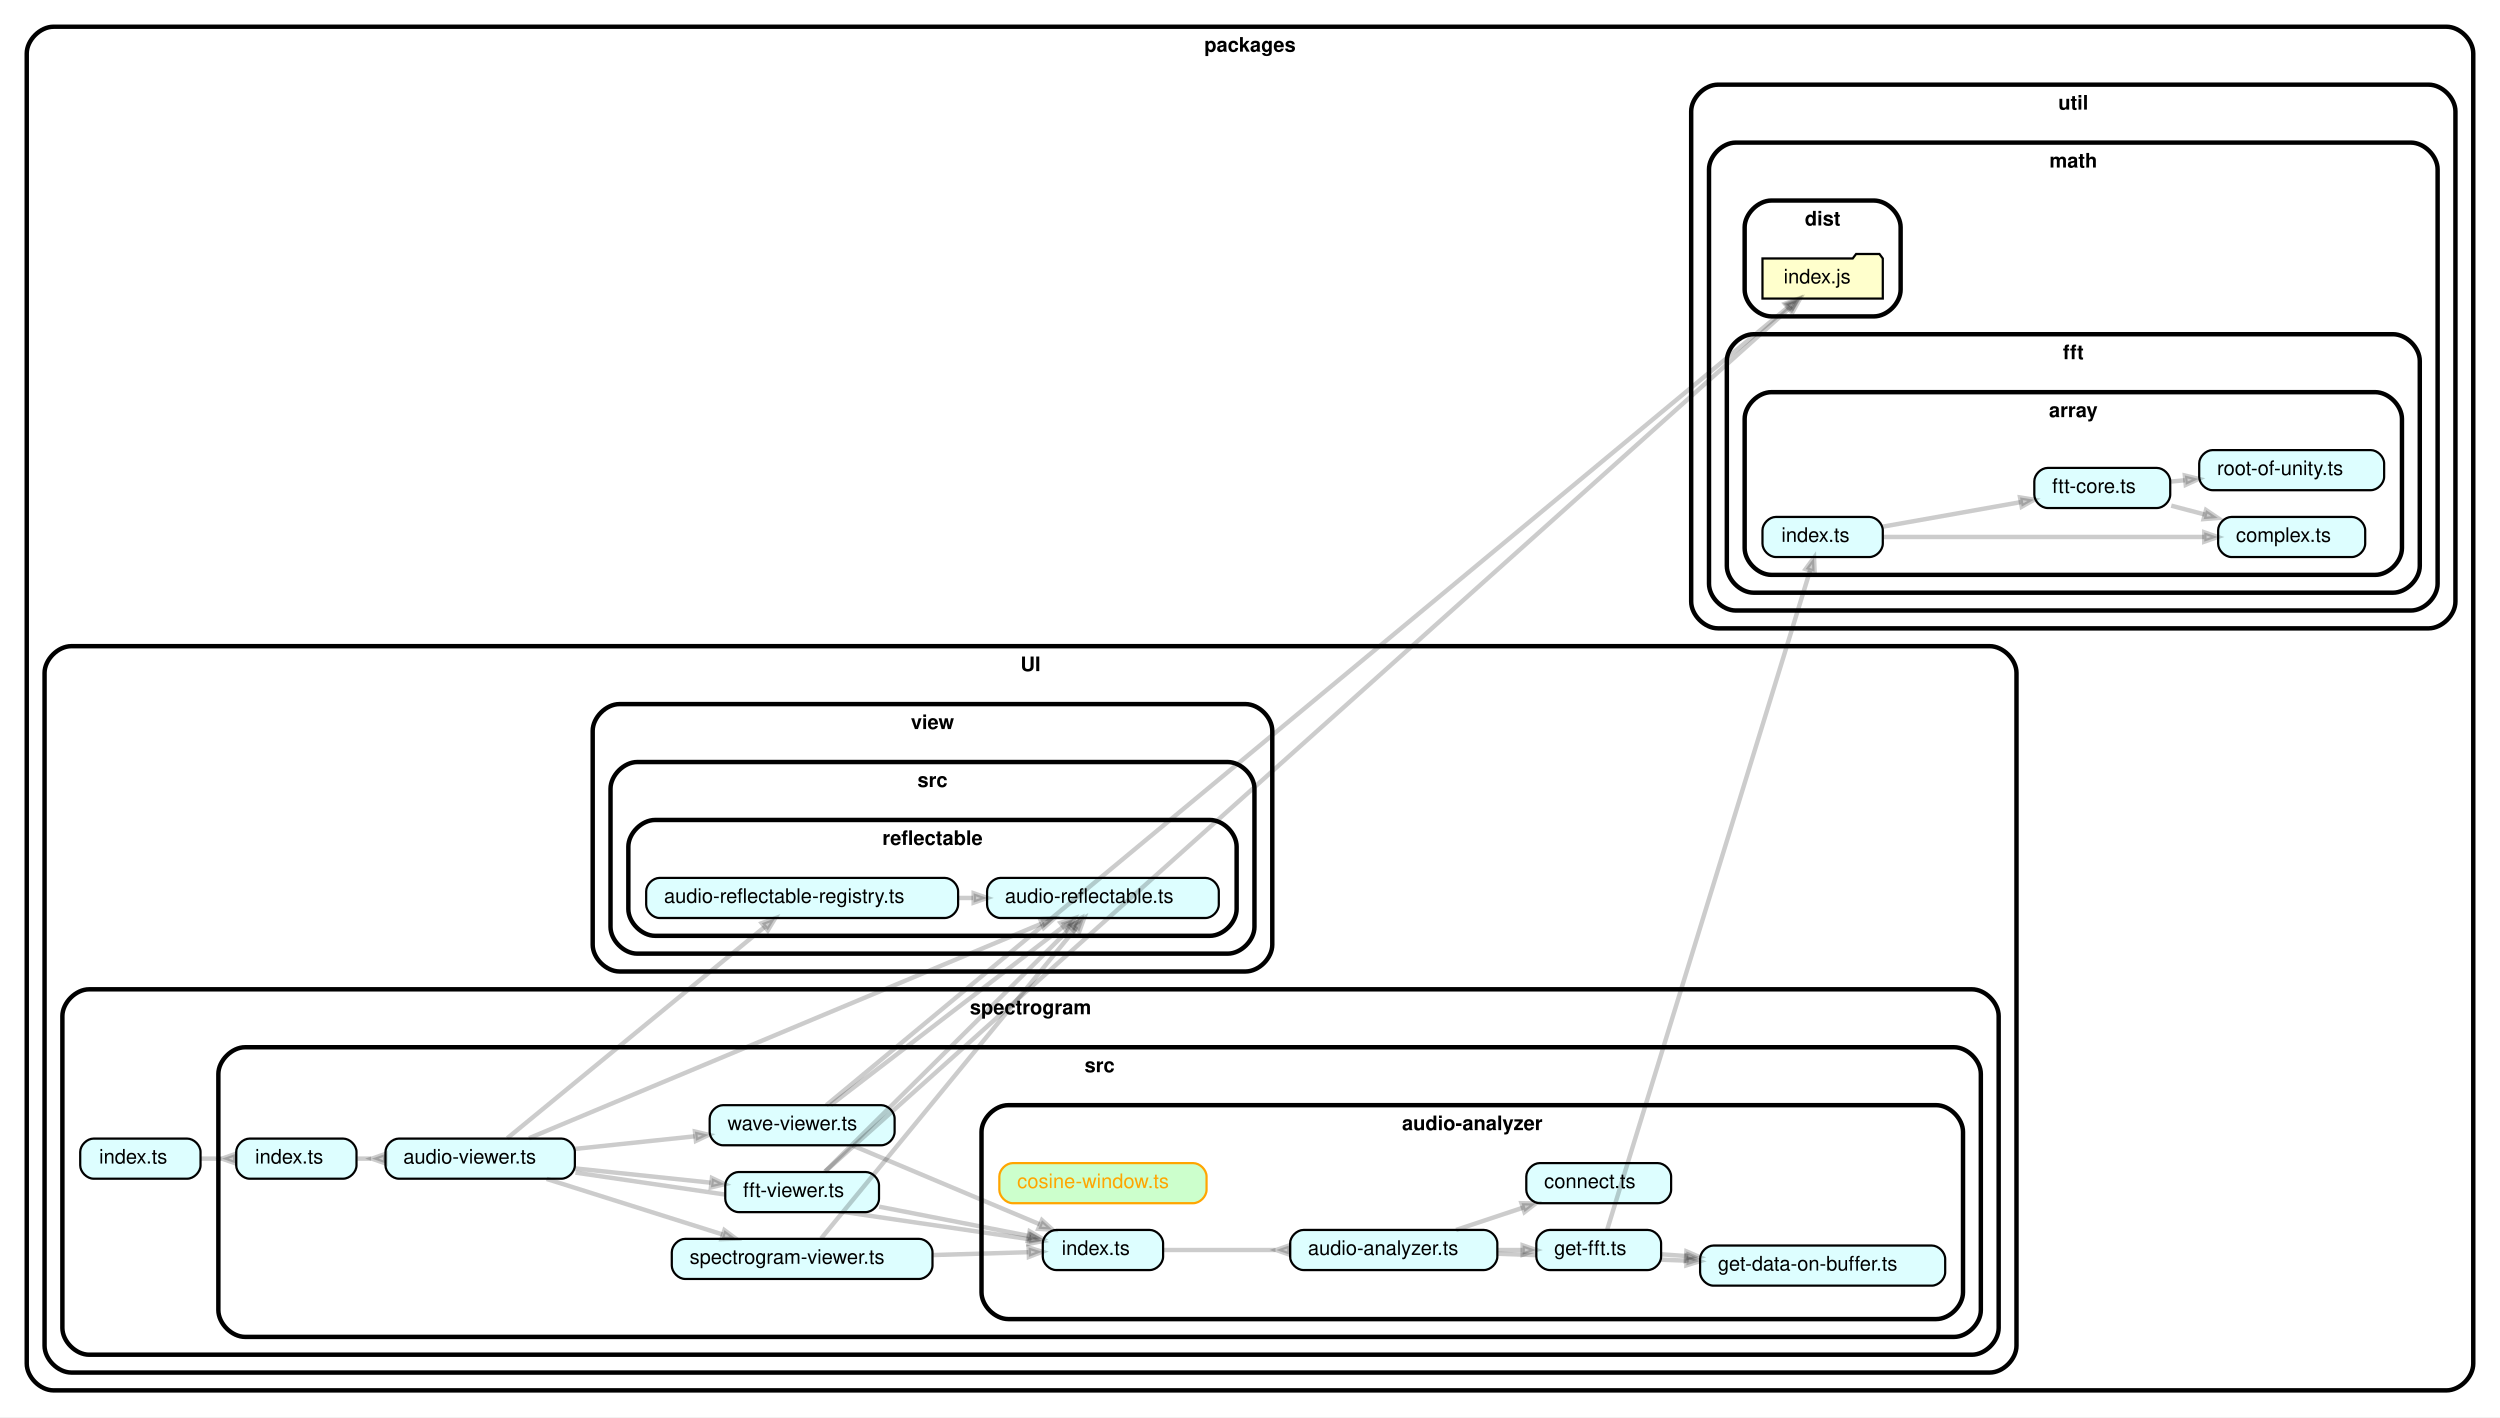
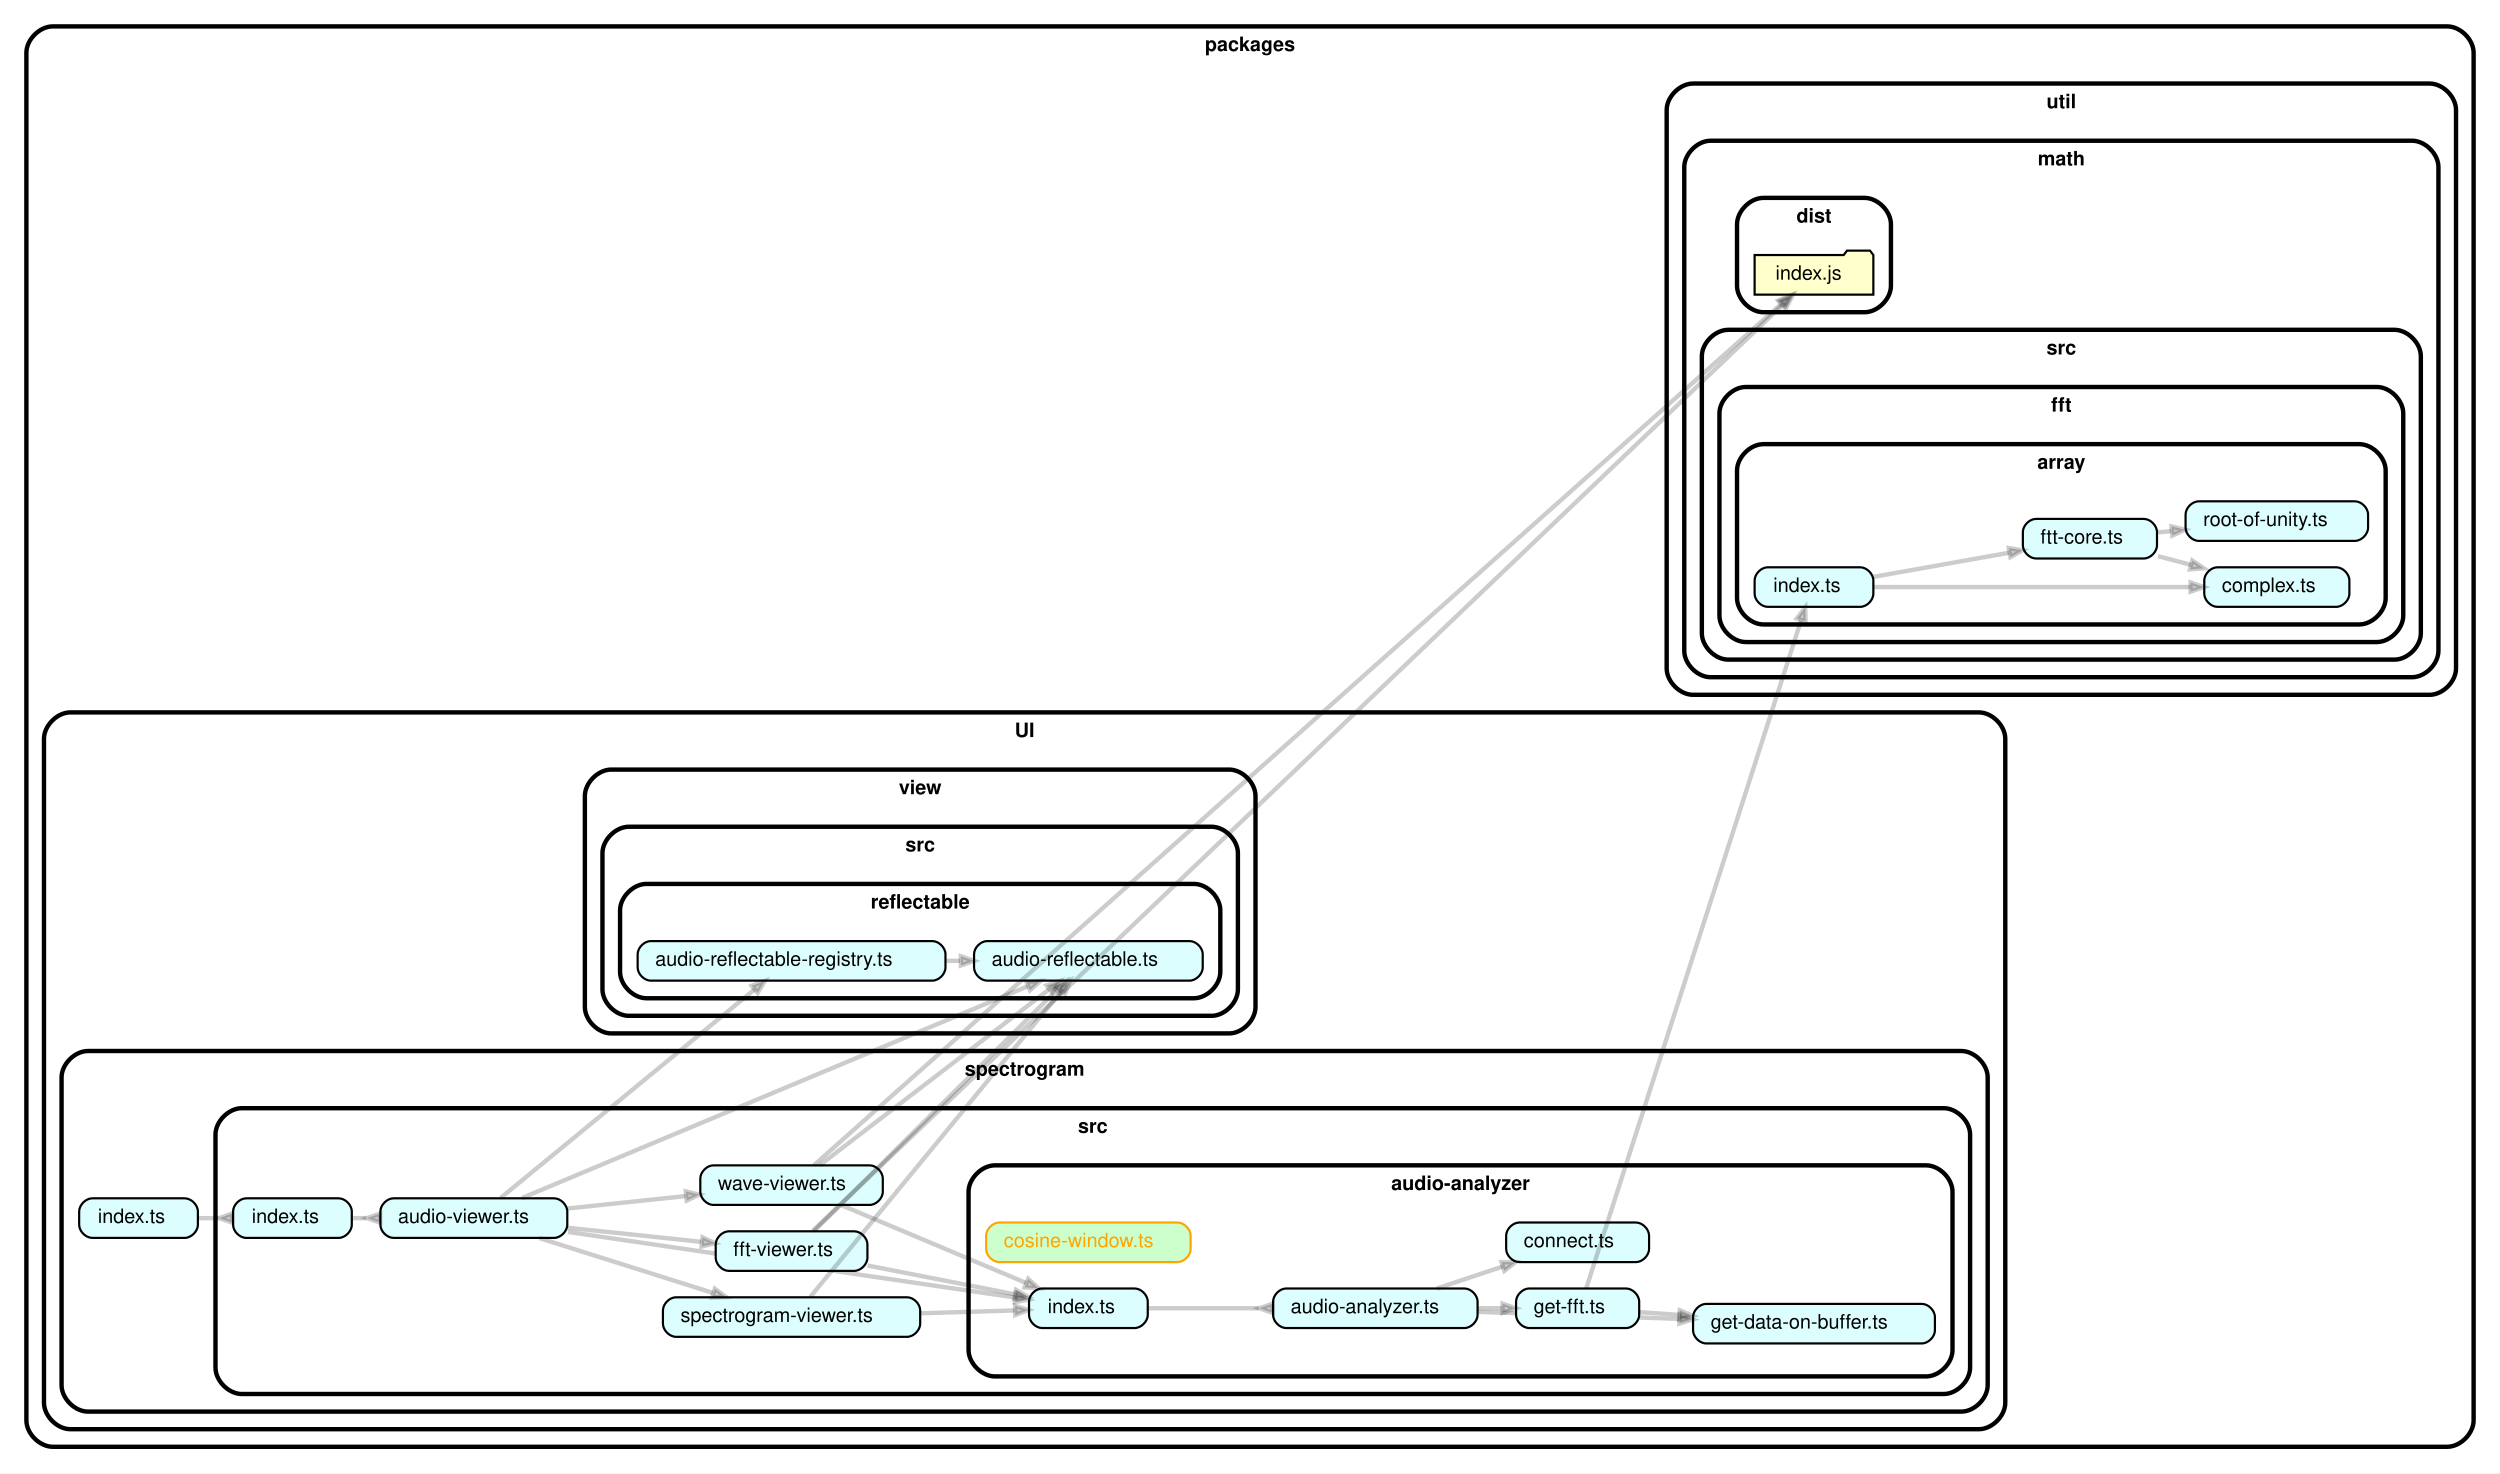
- <svg xmlns="http://www.w3.org/2000/svg" xmlns:xlink="http://www.w3.org/1999/xlink" width="1122pt" height="636pt" viewBox="0.00 0.00 1122.00 636.00">
-   <g id="graph0" class="graph" transform="scale(1 1) rotate(0) translate(4 632)">
-     <polygon fill="white" stroke="transparent" points="-4,4 -4,-632 1118,-632 1118,4 -4,4" />
+ <svg xmlns="http://www.w3.org/2000/svg" xmlns:xlink="http://www.w3.org/1999/xlink" width="1137pt" height="670pt" viewBox="0.00 0.00 1137.00 670.00">
+   <g id="graph0" class="graph" transform="scale(1 1) rotate(0) translate(4 666)">
+     <polygon fill="white" stroke="transparent" points="-4,4 -4,-666 1133,-666 1133,4 -4,4" />
    <g id="clust1" class="cluster">
-       <path fill="#ffffff" stroke="black" stroke-width="2" d="M20,-8C20,-8 1094,-8 1094,-8 1100,-8 1106,-14 1106,-20 1106,-20 1106,-608 1106,-608 1106,-614 1100,-620 1094,-620 1094,-620 20,-620 20,-620 14,-620 8,-614 8,-608 8,-608 8,-20 8,-20 8,-14 14,-8 20,-8" />
-       <text text-anchor="middle" x="557" y="-608.8" font-family="Helvetica,sans-Serif" font-weight="bold" font-size="9.00">packages</text>
+       <path fill="#ffffff" stroke="black" stroke-width="2" d="M20,-8C20,-8 1109,-8 1109,-8 1115,-8 1121,-14 1121,-20 1121,-20 1121,-642 1121,-642 1121,-648 1115,-654 1109,-654 1109,-654 20,-654 20,-654 14,-654 8,-648 8,-642 8,-642 8,-20 8,-20 8,-14 14,-8 20,-8" />
+       <text text-anchor="middle" x="564.5" y="-642.8" font-family="Helvetica,sans-Serif" font-weight="bold" font-size="9.00">packages</text>
    </g>
    <g id="clust2" class="cluster">
-       <path fill="#ffffff" stroke="black" stroke-width="2" d="M28,-16C28,-16 889,-16 889,-16 895,-16 901,-22 901,-28 901,-28 901,-330 901,-330 901,-336 895,-342 889,-342 889,-342 28,-342 28,-342 22,-342 16,-336 16,-330 16,-330 16,-28 16,-28 16,-22 22,-16 28,-16" />
-       <text text-anchor="middle" x="458.5" y="-330.8" font-family="Helvetica,sans-Serif" font-weight="bold" font-size="9.00">UI</text>
+       <path fill="#ffffff" stroke="black" stroke-width="2" d="M28,-16C28,-16 896,-16 896,-16 902,-16 908,-22 908,-28 908,-28 908,-330 908,-330 908,-336 902,-342 896,-342 896,-342 28,-342 28,-342 22,-342 16,-336 16,-330 16,-330 16,-28 16,-28 16,-22 22,-16 28,-16" />
+       <text text-anchor="middle" x="462" y="-330.8" font-family="Helvetica,sans-Serif" font-weight="bold" font-size="9.00">UI</text>
    </g>
    <g id="clust3" class="cluster">
-       <path fill="#ffffff" stroke="black" stroke-width="2" d="M36,-24C36,-24 881,-24 881,-24 887,-24 893,-30 893,-36 893,-36 893,-176 893,-176 893,-182 887,-188 881,-188 881,-188 36,-188 36,-188 30,-188 24,-182 24,-176 24,-176 24,-36 24,-36 24,-30 30,-24 36,-24" />
-       <text text-anchor="middle" x="458.5" y="-176.8" font-family="Helvetica,sans-Serif" font-weight="bold" font-size="9.00">spectrogram</text>
+       <path fill="#ffffff" stroke="black" stroke-width="2" d="M36,-24C36,-24 888,-24 888,-24 894,-24 900,-30 900,-36 900,-36 900,-176 900,-176 900,-182 894,-188 888,-188 888,-188 36,-188 36,-188 30,-188 24,-182 24,-176 24,-176 24,-36 24,-36 24,-30 30,-24 36,-24" />
+       <text text-anchor="middle" x="462" y="-176.8" font-family="Helvetica,sans-Serif" font-weight="bold" font-size="9.00">spectrogram</text>
    </g>
    <g id="clust4" class="cluster">
-       <path fill="#ffffff" stroke="black" stroke-width="2" d="M106,-32C106,-32 873,-32 873,-32 879,-32 885,-38 885,-44 885,-44 885,-150 885,-150 885,-156 879,-162 873,-162 873,-162 106,-162 106,-162 100,-162 94,-156 94,-150 94,-150 94,-44 94,-44 94,-38 100,-32 106,-32" />
-       <text text-anchor="middle" x="489.5" y="-150.8" font-family="Helvetica,sans-Serif" font-weight="bold" font-size="9.00">src</text>
+       <path fill="#ffffff" stroke="black" stroke-width="2" d="M106,-32C106,-32 880,-32 880,-32 886,-32 892,-38 892,-44 892,-44 892,-150 892,-150 892,-156 886,-162 880,-162 880,-162 106,-162 106,-162 100,-162 94,-156 94,-150 94,-150 94,-44 94,-44 94,-38 100,-32 106,-32" />
+       <text text-anchor="middle" x="493" y="-150.8" font-family="Helvetica,sans-Serif" font-weight="bold" font-size="9.00">src</text>
    </g>
    <g id="clust5" class="cluster">
-       <path fill="#ffffff" stroke="black" stroke-width="2" d="M448.5,-40C448.5,-40 865,-40 865,-40 871,-40 877,-46 877,-52 877,-52 877,-124 877,-124 877,-130 871,-136 865,-136 865,-136 448.5,-136 448.5,-136 442.5,-136 436.5,-130 436.5,-124 436.5,-124 436.5,-52 436.5,-52 436.5,-46 442.5,-40 448.5,-40" />
-       <text text-anchor="middle" x="656.75" y="-124.8" font-family="Helvetica,sans-Serif" font-weight="bold" font-size="9.00">audio-analyzer</text>
+       <path fill="#ffffff" stroke="black" stroke-width="2" d="M448.5,-40C448.5,-40 872,-40 872,-40 878,-40 884,-46 884,-52 884,-52 884,-124 884,-124 884,-130 878,-136 872,-136 872,-136 448.5,-136 448.5,-136 442.5,-136 436.5,-130 436.5,-124 436.5,-124 436.5,-52 436.5,-52 436.5,-46 442.5,-40 448.5,-40" />
+       <text text-anchor="middle" x="660.25" y="-124.8" font-family="Helvetica,sans-Serif" font-weight="bold" font-size="9.00">audio-analyzer</text>
    </g>
    <g id="clust6" class="cluster">
      <path fill="#ffffff" stroke="black" stroke-width="2" d="M274,-196C274,-196 555,-196 555,-196 561,-196 567,-202 567,-208 567,-208 567,-304 567,-304 567,-310 561,-316 555,-316 555,-316 274,-316 274,-316 268,-316 262,-310 262,-304 262,-304 262,-208 262,-208 262,-202 268,-196 274,-196" />
      <text text-anchor="middle" x="414.5" y="-304.8" font-family="Helvetica,sans-Serif" font-weight="bold" font-size="9.00">view</text>
    </g>
    <g id="clust7" class="cluster">
      <path fill="#ffffff" stroke="black" stroke-width="2" d="M282,-204C282,-204 547,-204 547,-204 553,-204 559,-210 559,-216 559,-216 559,-278 559,-278 559,-284 553,-290 547,-290 547,-290 282,-290 282,-290 276,-290 270,-284 270,-278 270,-278 270,-216 270,-216 270,-210 276,-204 282,-204" />
      <text text-anchor="middle" x="414.5" y="-278.8" font-family="Helvetica,sans-Serif" font-weight="bold" font-size="9.00">src</text>
    </g>
    <g id="clust8" class="cluster">
      <path fill="#ffffff" stroke="black" stroke-width="2" d="M290,-212C290,-212 539,-212 539,-212 545,-212 551,-218 551,-224 551,-224 551,-252 551,-252 551,-258 545,-264 539,-264 539,-264 290,-264 290,-264 284,-264 278,-258 278,-252 278,-252 278,-224 278,-224 278,-218 284,-212 290,-212" />
      <text text-anchor="middle" x="414.5" y="-252.8" font-family="Helvetica,sans-Serif" font-weight="bold" font-size="9.00">reflectable</text>
    </g>
    <g id="clust9" class="cluster">
-       <path fill="#ffffff" stroke="black" stroke-width="2" d="M767,-350C767,-350 1086,-350 1086,-350 1092,-350 1098,-356 1098,-362 1098,-362 1098,-582 1098,-582 1098,-588 1092,-594 1086,-594 1086,-594 767,-594 767,-594 761,-594 755,-588 755,-582 755,-582 755,-362 755,-362 755,-356 761,-350 767,-350" />
-       <text text-anchor="middle" x="926.5" y="-582.8" font-family="Helvetica,sans-Serif" font-weight="bold" font-size="9.00">util</text>
+       <path fill="#ffffff" stroke="black" stroke-width="2" d="M766,-350C766,-350 1101,-350 1101,-350 1107,-350 1113,-356 1113,-362 1113,-362 1113,-616 1113,-616 1113,-622 1107,-628 1101,-628 1101,-628 766,-628 766,-628 760,-628 754,-622 754,-616 754,-616 754,-362 754,-362 754,-356 760,-350 766,-350" />
+       <text text-anchor="middle" x="933.5" y="-616.8" font-family="Helvetica,sans-Serif" font-weight="bold" font-size="9.00">util</text>
    </g>
    <g id="clust10" class="cluster">
-       <path fill="#ffffff" stroke="black" stroke-width="2" d="M775,-358C775,-358 1078,-358 1078,-358 1084,-358 1090,-364 1090,-370 1090,-370 1090,-556 1090,-556 1090,-562 1084,-568 1078,-568 1078,-568 775,-568 775,-568 769,-568 763,-562 763,-556 763,-556 763,-370 763,-370 763,-364 769,-358 775,-358" />
-       <text text-anchor="middle" x="926.5" y="-556.8" font-family="Helvetica,sans-Serif" font-weight="bold" font-size="9.00">math</text>
+       <path fill="#ffffff" stroke="black" stroke-width="2" d="M774,-358C774,-358 1093,-358 1093,-358 1099,-358 1105,-364 1105,-370 1105,-370 1105,-590 1105,-590 1105,-596 1099,-602 1093,-602 1093,-602 774,-602 774,-602 768,-602 762,-596 762,-590 762,-590 762,-370 762,-370 762,-364 768,-358 774,-358" />
+       <text text-anchor="middle" x="933.5" y="-590.8" font-family="Helvetica,sans-Serif" font-weight="bold" font-size="9.00">math</text>
    </g>
    <g id="clust11" class="cluster">
-       <path fill="#ffffff" stroke="black" stroke-width="2" d="M791,-490C791,-490 837,-490 837,-490 843,-490 849,-496 849,-502 849,-502 849,-530 849,-530 849,-536 843,-542 837,-542 837,-542 791,-542 791,-542 785,-542 779,-536 779,-530 779,-530 779,-502 779,-502 779,-496 785,-490 791,-490" />
-       <text text-anchor="middle" x="814" y="-530.8" font-family="Helvetica,sans-Serif" font-weight="bold" font-size="9.00">dist</text>
+       <path fill="#ffffff" stroke="black" stroke-width="2" d="M798,-524C798,-524 844,-524 844,-524 850,-524 856,-530 856,-536 856,-536 856,-564 856,-564 856,-570 850,-576 844,-576 844,-576 798,-576 798,-576 792,-576 786,-570 786,-564 786,-564 786,-536 786,-536 786,-530 792,-524 798,-524" />
+       <text text-anchor="middle" x="821" y="-564.8" font-family="Helvetica,sans-Serif" font-weight="bold" font-size="9.00">dist</text>
    </g>
    <g id="clust12" class="cluster">
-       <path fill="#ffffff" stroke="black" stroke-width="2" d="M783,-366C783,-366 1070,-366 1070,-366 1076,-366 1082,-372 1082,-378 1082,-378 1082,-470 1082,-470 1082,-476 1076,-482 1070,-482 1070,-482 783,-482 783,-482 777,-482 771,-476 771,-470 771,-470 771,-378 771,-378 771,-372 777,-366 783,-366" />
-       <text text-anchor="middle" x="926.5" y="-470.8" font-family="Helvetica,sans-Serif" font-weight="bold" font-size="9.00">fft</text>
+       <path fill="#ffffff" stroke="black" stroke-width="2" d="M782,-366C782,-366 1085,-366 1085,-366 1091,-366 1097,-372 1097,-378 1097,-378 1097,-504 1097,-504 1097,-510 1091,-516 1085,-516 1085,-516 782,-516 782,-516 776,-516 770,-510 770,-504 770,-504 770,-378 770,-378 770,-372 776,-366 782,-366" />
+       <text text-anchor="middle" x="933.5" y="-504.8" font-family="Helvetica,sans-Serif" font-weight="bold" font-size="9.00">src</text>
    </g>
    <g id="clust13" class="cluster">
-       <path fill="#ffffff" stroke="black" stroke-width="2" d="M791,-374C791,-374 1062,-374 1062,-374 1068,-374 1074,-380 1074,-386 1074,-386 1074,-444 1074,-444 1074,-450 1068,-456 1062,-456 1062,-456 791,-456 791,-456 785,-456 779,-450 779,-444 779,-444 779,-386 779,-386 779,-380 785,-374 791,-374" />
-       <text text-anchor="middle" x="926.5" y="-444.8" font-family="Helvetica,sans-Serif" font-weight="bold" font-size="9.00">array</text>
+       <path fill="#ffffff" stroke="black" stroke-width="2" d="M790,-374C790,-374 1077,-374 1077,-374 1083,-374 1089,-380 1089,-386 1089,-386 1089,-478 1089,-478 1089,-484 1083,-490 1077,-490 1077,-490 790,-490 790,-490 784,-490 778,-484 778,-478 778,-478 778,-386 778,-386 778,-380 784,-374 790,-374" />
+       <text text-anchor="middle" x="933.5" y="-478.8" font-family="Helvetica,sans-Serif" font-weight="bold" font-size="9.00">fft</text>
+     </g>
+     <g id="clust14" class="cluster">
+       <path fill="#ffffff" stroke="black" stroke-width="2" d="M798,-382C798,-382 1069,-382 1069,-382 1075,-382 1081,-388 1081,-394 1081,-394 1081,-452 1081,-452 1081,-458 1075,-464 1069,-464 1069,-464 798,-464 798,-464 792,-464 786,-458 786,-452 786,-452 786,-394 786,-394 786,-388 792,-382 798,-382" />
+       <text text-anchor="middle" x="933.5" y="-452.8" font-family="Helvetica,sans-Serif" font-weight="bold" font-size="9.00">array</text>
    </g>
    <g id="node1" class="node">
      <g id="a_node1">
        <a xlink:href="packages/UI/spectrogram/index.ts" xlink:title="index.ts">
          <path fill="#ddfeff" stroke="black" d="M80,-121C80,-121 38,-121 38,-121 35,-121 32,-118 32,-115 32,-115 32,-109 32,-109 32,-106 35,-103 38,-103 38,-103 80,-103 80,-103 83,-103 86,-106 86,-109 86,-109 86,-115 86,-115 86,-118 83,-121 80,-121" />
          <text text-anchor="start" x="40.5" y="-109.8" font-family="Helvetica,sans-Serif" font-size="9.00">index.ts</text>
        </a>
      </g>
    </g>
    <g id="node2" class="node">
      <g id="a_node2">
        <a xlink:href="packages/UI/spectrogram/src/index.ts" xlink:title="index.ts">
          <path fill="#ddfeff" stroke="black" d="M150,-121C150,-121 108,-121 108,-121 105,-121 102,-118 102,-115 102,-115 102,-109 102,-109 102,-106 105,-103 108,-103 108,-103 150,-103 150,-103 153,-103 156,-106 156,-109 156,-109 156,-115 156,-115 156,-118 153,-121 150,-121" />
          <text text-anchor="start" x="110.5" y="-109.8" font-family="Helvetica,sans-Serif" font-size="9.00">index.ts</text>
        </a>
      </g>
    </g>
    <g id="edge1" class="edge">
      <path fill="none" stroke="#000000" stroke-width="2" stroke-opacity="0.2" d="M86.1,-112C89.12,-112 92.23,-112 95.33,-112" />
      <polygon fill="#000000" fill-opacity="0.2" stroke="#000000" stroke-width="2" stroke-opacity="0.2" points="101.64,-114.1 95.64,-112 101.64,-109.9 101.64,-114.1" />
    </g>
    <g id="node10" class="node">
      <g id="a_node10">
        <a xlink:href="packages/UI/spectrogram/src/audio-viewer.ts" xlink:title="audio-viewer.ts">
          <path fill="#ddfeff" stroke="black" d="M248,-121C248,-121 175,-121 175,-121 172,-121 169,-118 169,-115 169,-115 169,-109 169,-109 169,-106 172,-103 175,-103 175,-103 248,-103 248,-103 251,-103 254,-106 254,-109 254,-109 254,-115 254,-115 254,-118 251,-121 248,-121" />
          <text text-anchor="start" x="177" y="-109.8" font-family="Helvetica,sans-Serif" font-size="9.00">audio-viewer.ts</text>
        </a>
      </g>
    </g>
    <g id="edge17" class="edge">
      <path fill="none" stroke="#000000" stroke-width="2" stroke-opacity="0.2" d="M156.36,-112C158.38,-112 160.45,-112 162.55,-112" />
      <polygon fill="#000000" fill-opacity="0.2" stroke="#000000" stroke-width="2" stroke-opacity="0.2" points="168.91,-114.1 162.91,-112 168.91,-109.9 168.91,-114.1" />
    </g>
    <g id="node3" class="node">
      <g id="a_node3">
        <a xlink:href="packages/UI/spectrogram/src/audio-analyzer/audio-analyzer.ts" xlink:title="audio-analyzer.ts">
          <path fill="#ddfeff" stroke="black" d="M662,-80C662,-80 581,-80 581,-80 578,-80 575,-77 575,-74 575,-74 575,-68 575,-68 575,-65 578,-62 581,-62 581,-62 662,-62 662,-62 665,-62 668,-65 668,-68 668,-68 668,-74 668,-74 668,-77 665,-80 662,-80" />
          <text text-anchor="start" x="583" y="-68.8" font-family="Helvetica,sans-Serif" font-size="9.00">audio-analyzer.ts</text>
        </a>
      </g>
    </g>
    <g id="node4" class="node">
      <g id="a_node4">
        <a xlink:href="packages/UI/spectrogram/src/audio-analyzer/connect.ts" xlink:title="connect.ts">
          <path fill="#ddfeff" stroke="black" d="M740,-110C740,-110 687,-110 687,-110 684,-110 681,-107 681,-104 681,-104 681,-98 681,-98 681,-95 684,-92 687,-92 687,-92 740,-92 740,-92 743,-92 746,-95 746,-98 746,-98 746,-104 746,-104 746,-107 743,-110 740,-110" />
          <text text-anchor="start" x="689" y="-98.8" font-family="Helvetica,sans-Serif" font-size="9.00">connect.ts</text>
        </a>
      </g>
    </g>
    <g id="edge2" class="edge">
      <path fill="none" stroke="#000000" stroke-width="2" stroke-opacity="0.2" d="M649.5,-80C658.94,-83.15 669.64,-86.71 679.51,-90" />
      <polygon fill="#000000" fill-opacity="0.2" stroke="#000000" stroke-width="2" stroke-opacity="0.2" points="678.85,-92 685.21,-91.9 680.18,-88.01 678.85,-92" />
    </g>
    <g id="node5" class="node">
      <g id="a_node5">
        <a xlink:href="packages/UI/spectrogram/src/audio-analyzer/get-data-on-buffer.ts" xlink:title="get-data-on-buffer.ts">
-           <path fill="#ddfeff" stroke="black" d="M863,-73C863,-73 765,-73 765,-73 762,-73 759,-70 759,-67 759,-67 759,-61 759,-61 759,-58 762,-55 765,-55 765,-55 863,-55 863,-55 866,-55 869,-58 869,-61 869,-61 869,-67 869,-67 869,-70 866,-73 863,-73" />
-           <text text-anchor="start" x="767" y="-61.8" font-family="Helvetica,sans-Serif" font-size="9.00">get-data-on-buffer.ts</text>
+           <path fill="#ddfeff" stroke="black" d="M870,-73C870,-73 772,-73 772,-73 769,-73 766,-70 766,-67 766,-67 766,-61 766,-61 766,-58 769,-55 772,-55 772,-55 870,-55 870,-55 873,-55 876,-58 876,-61 876,-61 876,-67 876,-67 876,-70 873,-73 870,-73" />
+           <text text-anchor="start" x="774" y="-61.8" font-family="Helvetica,sans-Serif" font-size="9.00">get-data-on-buffer.ts</text>
        </a>
      </g>
    </g>
    <g id="edge3" class="edge">
-       <path fill="none" stroke="#000000" stroke-width="2" stroke-opacity="0.2" d="M668.1,-69.31C693.55,-68.38 725.37,-67.22 752.8,-66.23" />
-       <polygon fill="#000000" fill-opacity="0.2" stroke="#000000" stroke-width="2" stroke-opacity="0.2" points="753.02,-68.32 758.94,-66 752.87,-64.12 753.02,-68.32" />
+       <path fill="none" stroke="#000000" stroke-width="2" stroke-opacity="0.2" d="M668.02,-69.37C695.33,-68.41 730.15,-67.19 759.68,-66.15" />
+       <polygon fill="#000000" fill-opacity="0.2" stroke="#000000" stroke-width="2" stroke-opacity="0.2" points="759.97,-68.24 765.89,-65.93 759.82,-64.05 759.97,-68.24" />
    </g>
    <g id="node6" class="node">
      <g id="a_node6">
        <a xlink:href="packages/UI/spectrogram/src/audio-analyzer/get-fft.ts" xlink:title="get-fft.ts">
          <path fill="#ddfeff" stroke="black" d="M735.5,-80C735.5,-80 691.5,-80 691.5,-80 688.5,-80 685.5,-77 685.5,-74 685.5,-74 685.5,-68 685.5,-68 685.5,-65 688.5,-62 691.5,-62 691.5,-62 735.5,-62 735.5,-62 738.5,-62 741.5,-65 741.5,-68 741.5,-68 741.5,-74 741.5,-74 741.5,-77 738.5,-80 735.5,-80" />
          <text text-anchor="start" x="693.5" y="-68.8" font-family="Helvetica,sans-Serif" font-size="9.00">get-fft.ts</text>
        </a>
      </g>
    </g>
    <g id="edge4" class="edge">
      <path fill="none" stroke="#000000" stroke-width="2" stroke-opacity="0.2" d="M668.03,-71C671.83,-71 675.62,-71 679.3,-71" />
      <polygon fill="#000000" fill-opacity="0.2" stroke="#000000" stroke-width="2" stroke-opacity="0.2" points="679.37,-73.1 685.37,-71 679.37,-68.9 679.37,-73.1" />
    </g>
    <g id="edge5" class="edge">
-       <path fill="none" stroke="#000000" stroke-width="2" stroke-opacity="0.2" d="M741.68,-69.07C745.19,-68.82 748.89,-68.56 752.68,-68.29" />
-       <polygon fill="#000000" fill-opacity="0.2" stroke="#000000" stroke-width="2" stroke-opacity="0.2" points="752.87,-70.38 758.71,-67.86 752.58,-66.19 752.87,-70.38" />
+       <path fill="none" stroke="#000000" stroke-width="2" stroke-opacity="0.2" d="M741.67,-69.2C747.26,-68.83 753.35,-68.42 759.58,-68.01" />
+       <polygon fill="#000000" fill-opacity="0.2" stroke="#000000" stroke-width="2" stroke-opacity="0.2" points="760.01,-70.09 765.86,-67.59 759.73,-65.89 760.01,-70.09" />
    </g>
    <g id="node8" class="node">
      <g id="a_node8">
-         <a xlink:href="packages/util/math/fft/array/index.ts" xlink:title="index.ts">
-           <path fill="#ddfeff" stroke="black" d="M835,-400C835,-400 793,-400 793,-400 790,-400 787,-397 787,-394 787,-394 787,-388 787,-388 787,-385 790,-382 793,-382 793,-382 835,-382 835,-382 838,-382 841,-385 841,-388 841,-388 841,-394 841,-394 841,-397 838,-400 835,-400" />
-           <text text-anchor="start" x="795.5" y="-388.8" font-family="Helvetica,sans-Serif" font-size="9.00">index.ts</text>
+         <a xlink:href="packages/util/math/src/fft/array/index.ts" xlink:title="index.ts">
+           <path fill="#ddfeff" stroke="black" d="M842,-408C842,-408 800,-408 800,-408 797,-408 794,-405 794,-402 794,-402 794,-396 794,-396 794,-393 797,-390 800,-390 800,-390 842,-390 842,-390 845,-390 848,-393 848,-396 848,-396 848,-402 848,-402 848,-405 845,-408 842,-408" />
+           <text text-anchor="start" x="802.5" y="-396.8" font-family="Helvetica,sans-Serif" font-size="9.00">index.ts</text>
        </a>
      </g>
    </g>
    <g id="edge6" class="edge">
-       <path fill="none" stroke="#000000" stroke-width="2" stroke-opacity="0.2" d="M717.34,-80.23C731.13,-125.03 791.11,-319.88 808.35,-375.89" />
-       <polygon fill="#000000" fill-opacity="0.2" stroke="#000000" stroke-width="2" stroke-opacity="0.2" points="806.37,-376.61 810.15,-381.73 810.39,-375.38 806.37,-376.61" />
+       <path fill="none" stroke="#000000" stroke-width="2" stroke-opacity="0.2" d="M717.43,-80.11C732.01,-125.44 796.74,-326.69 815.12,-383.83" />
+       <polygon fill="#000000" fill-opacity="0.2" stroke="#000000" stroke-width="2" stroke-opacity="0.2" points="813.2,-384.7 817.03,-389.77 817.19,-383.42 813.2,-384.7" />
    </g>
    <g id="node7" class="node">
      <g id="a_node7">
        <a xlink:href="packages/UI/spectrogram/src/audio-analyzer/cosine-window.ts" xlink:title="no-orphans">
          <path fill="#ccffcc" stroke="orange" d="M531.5,-110C531.5,-110 450.5,-110 450.5,-110 447.5,-110 444.5,-107 444.5,-104 444.5,-104 444.5,-98 444.5,-98 444.5,-95 447.5,-92 450.5,-92 450.5,-92 531.5,-92 531.5,-92 534.5,-92 537.5,-95 537.5,-98 537.5,-98 537.5,-104 537.5,-104 537.5,-107 534.5,-110 531.5,-110" />
          <text text-anchor="start" x="452.5" y="-98.8" font-family="Helvetica,sans-Serif" font-size="9.00" fill="orange">cosine-window.ts</text>
        </a>
      </g>
    </g>
    <g id="node17" class="node">
      <g id="a_node17">
-         <a xlink:href="packages/util/math/fft/array/complex.ts" xlink:title="complex.ts">
-           <path fill="#ddfeff" stroke="black" d="M1051.5,-400C1051.5,-400 997.5,-400 997.5,-400 994.5,-400 991.5,-397 991.5,-394 991.5,-394 991.5,-388 991.5,-388 991.5,-385 994.5,-382 997.5,-382 997.5,-382 1051.5,-382 1051.5,-382 1054.5,-382 1057.5,-385 1057.5,-388 1057.5,-388 1057.5,-394 1057.5,-394 1057.5,-397 1054.5,-400 1051.5,-400" />
-           <text text-anchor="start" x="999.5" y="-388.8" font-family="Helvetica,sans-Serif" font-size="9.00">complex.ts</text>
+         <a xlink:href="packages/util/math/src/fft/array/complex.ts" xlink:title="complex.ts">
+           <path fill="#ddfeff" stroke="black" d="M1058.5,-408C1058.5,-408 1004.5,-408 1004.5,-408 1001.5,-408 998.5,-405 998.5,-402 998.5,-402 998.5,-396 998.5,-396 998.5,-393 1001.5,-390 1004.5,-390 1004.5,-390 1058.5,-390 1058.5,-390 1061.5,-390 1064.5,-393 1064.5,-396 1064.5,-396 1064.5,-402 1064.5,-402 1064.5,-405 1061.5,-408 1058.5,-408" />
+           <text text-anchor="start" x="1006.5" y="-396.8" font-family="Helvetica,sans-Serif" font-size="9.00">complex.ts</text>
        </a>
      </g>
    </g>
    <g id="edge26" class="edge">
-       <path fill="none" stroke="#000000" stroke-width="2" stroke-opacity="0.2" d="M841.09,-391C877.71,-391 943.25,-391 985.26,-391" />
-       <polygon fill="#000000" fill-opacity="0.2" stroke="#000000" stroke-width="2" stroke-opacity="0.2" points="985.28,-393.1 991.28,-391 985.28,-388.9 985.28,-393.1" />
+       <path fill="none" stroke="#000000" stroke-width="2" stroke-opacity="0.2" d="M848.09,-399C884.71,-399 950.25,-399 992.26,-399" />
+       <polygon fill="#000000" fill-opacity="0.2" stroke="#000000" stroke-width="2" stroke-opacity="0.2" points="992.28,-401.1 998.28,-399 992.28,-396.9 992.28,-401.1" />
    </g>
    <g id="node18" class="node">
      <g id="a_node18">
-         <a xlink:href="packages/util/math/fft/array/ftt-core.ts" xlink:title="ftt-core.ts">
-           <path fill="#ddfeff" stroke="black" d="M964,-422C964,-422 915,-422 915,-422 912,-422 909,-419 909,-416 909,-416 909,-410 909,-410 909,-407 912,-404 915,-404 915,-404 964,-404 964,-404 967,-404 970,-407 970,-410 970,-410 970,-416 970,-416 970,-419 967,-422 964,-422" />
-           <text text-anchor="start" x="917" y="-410.8" font-family="Helvetica,sans-Serif" font-size="9.00">ftt-core.ts</text>
+         <a xlink:href="packages/util/math/src/fft/array/ftt-core.ts" xlink:title="ftt-core.ts">
+           <path fill="#ddfeff" stroke="black" d="M971,-430C971,-430 922,-430 922,-430 919,-430 916,-427 916,-424 916,-424 916,-418 916,-418 916,-415 919,-412 922,-412 922,-412 971,-412 971,-412 974,-412 977,-415 977,-418 977,-418 977,-424 977,-424 977,-427 974,-430 971,-430" />
+           <text text-anchor="start" x="924" y="-418.8" font-family="Helvetica,sans-Serif" font-size="9.00">ftt-core.ts</text>
        </a>
      </g>
    </g>
    <g id="edge27" class="edge">
-       <path fill="none" stroke="#000000" stroke-width="2" stroke-opacity="0.2" d="M841.19,-395.67C859.16,-398.87 883.22,-403.15 902.92,-406.66" />
-       <polygon fill="#000000" fill-opacity="0.2" stroke="#000000" stroke-width="2" stroke-opacity="0.2" points="902.6,-408.74 908.88,-407.72 903.34,-404.6 902.6,-408.74" />
+       <path fill="none" stroke="#000000" stroke-width="2" stroke-opacity="0.2" d="M848.19,-403.67C866.16,-406.87 890.22,-411.15 909.92,-414.66" />
+       <polygon fill="#000000" fill-opacity="0.2" stroke="#000000" stroke-width="2" stroke-opacity="0.2" points="909.6,-416.74 915.88,-415.72 910.34,-412.6 909.6,-416.74" />
    </g>
    <g id="node9" class="node">
      <g id="a_node9">
        <a xlink:href="packages/UI/spectrogram/src/audio-analyzer/index.ts" xlink:title="index.ts">
          <path fill="#ddfeff" stroke="black" d="M512,-80C512,-80 470,-80 470,-80 467,-80 464,-77 464,-74 464,-74 464,-68 464,-68 464,-65 467,-62 470,-62 470,-62 512,-62 512,-62 515,-62 518,-65 518,-68 518,-68 518,-74 518,-74 518,-77 515,-80 512,-80" />
          <text text-anchor="start" x="472.5" y="-68.8" font-family="Helvetica,sans-Serif" font-size="9.00">index.ts</text>
        </a>
      </g>
    </g>
    <g id="edge7" class="edge">
      <path fill="none" stroke="#000000" stroke-width="2" stroke-opacity="0.2" d="M518,-71C532.5,-71 551.09,-71 568.44,-71" />
      <polygon fill="#000000" fill-opacity="0.2" stroke="#000000" stroke-width="2" stroke-opacity="0.2" points="574.77,-73.1 568.77,-71 574.77,-68.9 574.77,-73.1" />
    </g>
    <g id="edge8" class="edge">
      <path fill="none" stroke="#000000" stroke-width="2" stroke-opacity="0.2" d="M254.25,-105.73C310.24,-97.52 407.21,-83.29 457.93,-75.85" />
      <polygon fill="#000000" fill-opacity="0.2" stroke="#000000" stroke-width="2" stroke-opacity="0.2" points="458.25,-77.93 463.88,-74.98 457.64,-73.77 458.25,-77.93" />
    </g>
    <g id="node11" class="node">
      <g id="a_node11">
        <a xlink:href="packages/UI/spectrogram/src/fft-viewer.ts" xlink:title="fft-viewer.ts">
          <path fill="#ddfeff" stroke="black" d="M384.5,-106C384.5,-106 327.5,-106 327.5,-106 324.5,-106 321.5,-103 321.5,-100 321.5,-100 321.5,-94 321.5,-94 321.5,-91 324.5,-88 327.5,-88 327.5,-88 384.5,-88 384.5,-88 387.5,-88 390.5,-91 390.5,-94 390.5,-94 390.5,-100 390.5,-100 390.5,-103 387.5,-106 384.5,-106" />
          <text text-anchor="start" x="329.5" y="-94.8" font-family="Helvetica,sans-Serif" font-size="9.00">fft-viewer.ts</text>
        </a>
      </g>
    </g>
    <g id="edge9" class="edge">
      <path fill="none" stroke="#000000" stroke-width="2" stroke-opacity="0.2" d="M254.1,-107.62C273.29,-105.6 295.97,-103.21 314.97,-101.21" />
      <polygon fill="#000000" fill-opacity="0.2" stroke="#000000" stroke-width="2" stroke-opacity="0.2" points="315.51,-103.27 321.25,-100.55 315.07,-99.09 315.51,-103.27" />
    </g>
    <g id="node12" class="node">
      <g id="a_node12">
        <a xlink:href="packages/UI/spectrogram/src/spectrogram-viewer.ts" xlink:title="spectrogram-viewer.ts">
          <path fill="#ddfeff" stroke="black" d="M408.5,-76C408.5,-76 303.5,-76 303.5,-76 300.5,-76 297.5,-73 297.5,-70 297.5,-70 297.5,-64 297.5,-64 297.5,-61 300.5,-58 303.5,-58 303.5,-58 408.5,-58 408.5,-58 411.5,-58 414.5,-61 414.5,-64 414.5,-64 414.5,-70 414.5,-70 414.5,-73 411.5,-76 408.5,-76" />
          <text text-anchor="start" x="305.5" y="-64.8" font-family="Helvetica,sans-Serif" font-size="9.00">spectrogram-viewer.ts</text>
        </a>
      </g>
    </g>
    <g id="edge10" class="edge">
      <path fill="none" stroke="#000000" stroke-width="2" stroke-opacity="0.2" d="M241.34,-102.89C264.13,-95.7 296.02,-85.62 320.23,-77.98" />
      <polygon fill="#000000" fill-opacity="0.2" stroke="#000000" stroke-width="2" stroke-opacity="0.2" points="321.12,-79.9 326.21,-76.09 319.85,-75.9 321.12,-79.9" />
    </g>
    <g id="node13" class="node">
      <g id="a_node13">
        <a xlink:href="packages/UI/spectrogram/src/wave-viewer.ts" xlink:title="wave-viewer.ts">
          <path fill="#ddfeff" stroke="black" d="M391.5,-136C391.5,-136 320.5,-136 320.5,-136 317.5,-136 314.5,-133 314.5,-130 314.5,-130 314.5,-124 314.5,-124 314.5,-121 317.5,-118 320.5,-118 320.5,-118 391.5,-118 391.5,-118 394.5,-118 397.5,-121 397.5,-124 397.5,-124 397.5,-130 397.5,-130 397.5,-133 394.5,-136 391.5,-136" />
          <text text-anchor="start" x="322.5" y="-124.8" font-family="Helvetica,sans-Serif" font-size="9.00">wave-viewer.ts</text>
        </a>
      </g>
    </g>
    <g id="edge11" class="edge">
      <path fill="none" stroke="#000000" stroke-width="2" stroke-opacity="0.2" d="M254.1,-116.38C270.93,-118.15 290.44,-120.2 307.8,-122.03" />
      <polygon fill="#000000" fill-opacity="0.2" stroke="#000000" stroke-width="2" stroke-opacity="0.2" points="307.9,-124.15 314.09,-122.69 308.34,-119.98 307.9,-124.15" />
    </g>
    <g id="node14" class="node">
      <g id="a_node14">
        <a xlink:href="packages/UI/view/src/reflectable/audio-reflectable.ts" xlink:title="audio-reflectable.ts">
          <path fill="#ddfeff" stroke="black" d="M537,-238C537,-238 445,-238 445,-238 442,-238 439,-235 439,-232 439,-232 439,-226 439,-226 439,-223 442,-220 445,-220 445,-220 537,-220 537,-220 540,-220 543,-223 543,-226 543,-226 543,-232 543,-232 543,-235 540,-238 537,-238" />
          <text text-anchor="start" x="447" y="-226.8" font-family="Helvetica,sans-Serif" font-size="9.00">audio-reflectable.ts</text>
        </a>
      </g>
    </g>
    <g id="edge12" class="edge">
      <path fill="none" stroke="#000000" stroke-width="2" stroke-opacity="0.2" d="M233.43,-121.18C283.84,-142.28 407.89,-194.21 463.38,-217.44" />
      <polygon fill="#000000" fill-opacity="0.2" stroke="#000000" stroke-width="2" stroke-opacity="0.2" points="462.82,-219.48 469.17,-219.86 464.45,-215.61 462.82,-219.48" />
    </g>
    <g id="node15" class="node">
      <g id="a_node15">
        <a xlink:href="packages/UI/view/src/reflectable/audio-reflectable-registry.ts" xlink:title="audio-reflectable-registry.ts">
          <path fill="#ddfeff" stroke="black" d="M420,-238C420,-238 292,-238 292,-238 289,-238 286,-235 286,-232 286,-232 286,-226 286,-226 286,-223 289,-220 292,-220 292,-220 420,-220 420,-220 423,-220 426,-223 426,-226 426,-226 426,-232 426,-232 426,-235 423,-238 420,-238" />
          <text text-anchor="start" x="294" y="-226.8" font-family="Helvetica,sans-Serif" font-size="9.00">audio-reflectable-registry.ts</text>
        </a>
      </g>
    </g>
    <g id="edge13" class="edge">
      <path fill="none" stroke="#000000" stroke-width="2" stroke-opacity="0.2" d="M223.68,-121.18C248.86,-141.86 310.08,-192.12 339.16,-215.99" />
      <polygon fill="#000000" fill-opacity="0.2" stroke="#000000" stroke-width="2" stroke-opacity="0.2" points="337.9,-217.68 343.87,-219.86 340.57,-214.43 337.9,-217.68" />
    </g>
    <g id="edge14" class="edge">
      <path fill="none" stroke="#000000" stroke-width="2" stroke-opacity="0.2" d="M390.56,-90.44C411.06,-86.43 437.16,-81.33 457.47,-77.36" />
      <polygon fill="#000000" fill-opacity="0.2" stroke="#000000" stroke-width="2" stroke-opacity="0.2" points="458.09,-79.38 463.57,-76.17 457.28,-75.26 458.09,-79.38" />
    </g>
    <g id="edge16" class="edge">
      <path fill="none" stroke="#000000" stroke-width="2" stroke-opacity="0.2" d="M366.14,-106.07C389.11,-128.87 449.33,-188.64 476.44,-215.54" />
      <polygon fill="#000000" fill-opacity="0.2" stroke="#000000" stroke-width="2" stroke-opacity="0.2" points="475.06,-217.13 480.79,-219.86 478.02,-214.15 475.06,-217.13" />
    </g>
    <g id="node16" class="node">
      <g id="a_node16">
        <a xlink:href="packages/util/math/dist/index.js" xlink:title="index.js">
-           <polygon fill="#ffffcc" stroke="black" points="841,-516 839.5,-518 829,-518 827.5,-516 787,-516 787,-498 841,-498 841,-516" />
-           <text text-anchor="start" x="796.5" y="-504.8" font-family="Helvetica,sans-Serif" font-size="9.00">index.js</text>
+           <polygon fill="#ffffcc" stroke="black" points="848,-550 846.5,-552 836,-552 834.5,-550 794,-550 794,-532 848,-532 848,-550" />
+           <text text-anchor="start" x="803.5" y="-538.8" font-family="Helvetica,sans-Serif" font-size="9.00">index.js</text>
        </a>
      </g>
    </g>
    <g id="edge15" class="edge">
-       <path fill="none" stroke="#000000" stroke-width="2" stroke-opacity="0.2" d="M366.43,-106.33C426.5,-160.11 728.24,-430.23 799.09,-493.66" />
-       <polygon fill="#000000" fill-opacity="0.2" stroke="#000000" stroke-width="2" stroke-opacity="0.2" points="797.92,-495.42 803.79,-497.86 800.72,-492.29 797.92,-495.42" />
+       <path fill="none" stroke="#000000" stroke-width="2" stroke-opacity="0.2" d="M365.71,-106.27C424.81,-162.7 735.9,-459.75 806.67,-527.32" />
+       <polygon fill="#000000" fill-opacity="0.2" stroke="#000000" stroke-width="2" stroke-opacity="0.2" points="805.55,-529.15 811.34,-531.78 808.45,-526.12 805.55,-529.15" />
    </g>
    <g id="edge18" class="edge">
      <path fill="none" stroke="#000000" stroke-width="2" stroke-opacity="0.2" d="M414.56,-68.73C429.28,-69.17 444.6,-69.63 457.55,-70.02" />
      <polygon fill="#000000" fill-opacity="0.2" stroke="#000000" stroke-width="2" stroke-opacity="0.2" points="457.65,-72.13 463.71,-70.21 457.78,-67.93 457.65,-72.13" />
    </g>
    <g id="edge19" class="edge">
      <path fill="none" stroke="#000000" stroke-width="2" stroke-opacity="0.2" d="M364.53,-76.17C386.75,-103.24 452.14,-182.88 478.64,-215.17" />
      <polygon fill="#000000" fill-opacity="0.2" stroke="#000000" stroke-width="2" stroke-opacity="0.2" points="477.12,-216.62 482.55,-219.93 480.37,-213.96 477.12,-216.62" />
    </g>
    <g id="edge20" class="edge">
      <path fill="none" stroke="#000000" stroke-width="2" stroke-opacity="0.2" d="M378.66,-117.88C401.56,-108.24 437.73,-93.01 462.6,-82.54" />
      <polygon fill="#000000" fill-opacity="0.2" stroke="#000000" stroke-width="2" stroke-opacity="0.2" points="463.63,-84.38 468.34,-80.12 462,-80.51 463.63,-84.38" />
    </g>
    <g id="edge22" class="edge">
      <path fill="none" stroke="#000000" stroke-width="2" stroke-opacity="0.2" d="M368.8,-136.05C392.5,-154.23 445.94,-195.21 473.25,-216.15" />
      <polygon fill="#000000" fill-opacity="0.2" stroke="#000000" stroke-width="2" stroke-opacity="0.2" points="471.99,-217.84 478.03,-219.82 474.55,-214.5 471.99,-217.84" />
    </g>
    <g id="edge21" class="edge">
-       <path fill="none" stroke="#000000" stroke-width="2" stroke-opacity="0.2" d="M366.87,-136.02C427.72,-186.51 725.99,-433.98 798.22,-493.91" />
-       <polygon fill="#000000" fill-opacity="0.2" stroke="#000000" stroke-width="2" stroke-opacity="0.2" points="797.07,-495.68 803.03,-497.9 799.75,-492.45 797.07,-495.68" />
+       <path fill="none" stroke="#000000" stroke-width="2" stroke-opacity="0.2" d="M366.14,-136.03C426.07,-189.38 733.58,-463.17 805.8,-527.47" />
+       <polygon fill="#000000" fill-opacity="0.2" stroke="#000000" stroke-width="2" stroke-opacity="0.2" points="804.71,-529.31 810.59,-531.73 807.5,-526.17 804.71,-529.31" />
    </g>
    <g id="edge23" class="edge">
      <path fill="none" stroke="#000000" stroke-width="2" stroke-opacity="0.2" d="M426.23,-229C428.37,-229 430.52,-229 432.64,-229" />
      <polygon fill="#000000" fill-opacity="0.2" stroke="#000000" stroke-width="2" stroke-opacity="0.2" points="432.99,-231.1 438.99,-229 432.99,-226.9 432.99,-231.1" />
    </g>
    <g id="edge24" class="edge">
-       <path fill="none" stroke="#000000" stroke-width="2" stroke-opacity="0.2" d="M970.46,-405.06C975.34,-403.77 980.44,-402.41 985.48,-401.08" />
-       <polygon fill="#000000" fill-opacity="0.2" stroke="#000000" stroke-width="2" stroke-opacity="0.2" points="986.07,-403.09 991.34,-399.53 985,-399.03 986.07,-403.09" />
+       <path fill="none" stroke="#000000" stroke-width="2" stroke-opacity="0.2" d="M977.46,-413.06C982.34,-411.77 987.44,-410.41 992.48,-409.08" />
+       <polygon fill="#000000" fill-opacity="0.2" stroke="#000000" stroke-width="2" stroke-opacity="0.2" points="993.07,-411.09 998.34,-407.53 992,-407.03 993.07,-411.09" />
    </g>
    <g id="node19" class="node">
      <g id="a_node19">
-         <a xlink:href="packages/util/math/fft/array/root-of-unity.ts" xlink:title="root-of-unity.ts">
-           <path fill="#ddfeff" stroke="black" d="M1060,-430C1060,-430 989,-430 989,-430 986,-430 983,-427 983,-424 983,-424 983,-418 983,-418 983,-415 986,-412 989,-412 989,-412 1060,-412 1060,-412 1063,-412 1066,-415 1066,-418 1066,-418 1066,-424 1066,-424 1066,-427 1063,-430 1060,-430" />
-           <text text-anchor="start" x="991" y="-418.8" font-family="Helvetica,sans-Serif" font-size="9.00">root-of-unity.ts</text>
+         <a xlink:href="packages/util/math/src/fft/array/root-of-unity.ts" xlink:title="root-of-unity.ts">
+           <path fill="#ddfeff" stroke="black" d="M1067,-438C1067,-438 996,-438 996,-438 993,-438 990,-435 990,-432 990,-432 990,-426 990,-426 990,-423 993,-420 996,-420 996,-420 1067,-420 1067,-420 1070,-420 1073,-423 1073,-426 1073,-426 1073,-432 1073,-432 1073,-435 1070,-438 1067,-438" />
+           <text text-anchor="start" x="998" y="-426.8" font-family="Helvetica,sans-Serif" font-size="9.00">root-of-unity.ts</text>
        </a>
      </g>
    </g>
    <g id="edge25" class="edge">
-       <path fill="none" stroke="#000000" stroke-width="2" stroke-opacity="0.2" d="M970.46,-415.89C972.46,-416.08 974.5,-416.28 976.55,-416.47" />
-       <polygon fill="#000000" fill-opacity="0.2" stroke="#000000" stroke-width="2" stroke-opacity="0.2" points="976.57,-418.59 982.74,-417.07 976.97,-414.41 976.57,-418.59" />
+       <path fill="none" stroke="#000000" stroke-width="2" stroke-opacity="0.2" d="M977.46,-423.89C979.46,-424.08 981.5,-424.28 983.55,-424.47" />
+       <polygon fill="#000000" fill-opacity="0.2" stroke="#000000" stroke-width="2" stroke-opacity="0.2" points="983.57,-426.59 989.74,-425.07 983.97,-422.41 983.57,-426.59" />
    </g>
  </g>
</svg>
